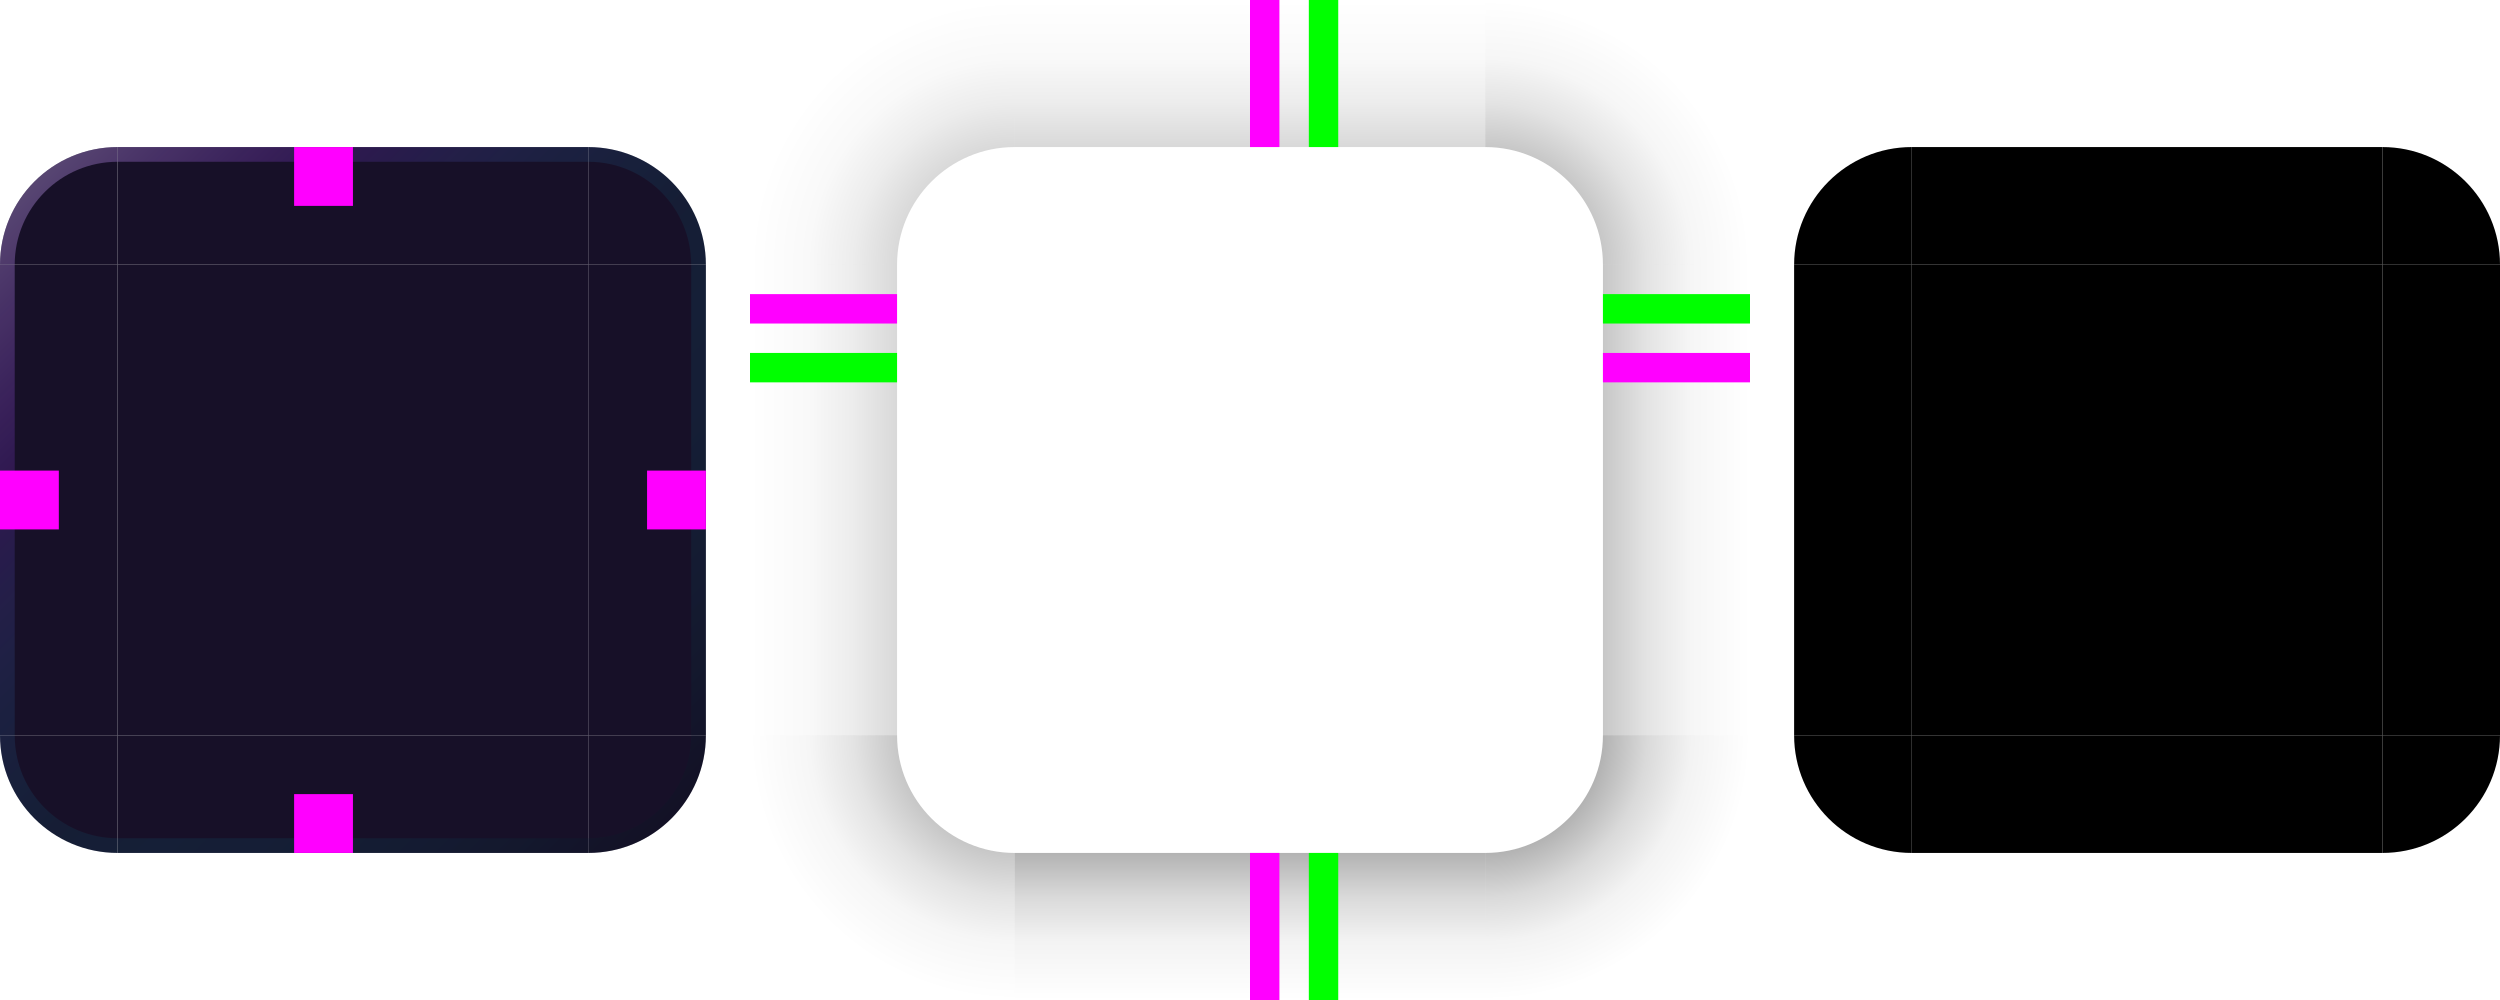
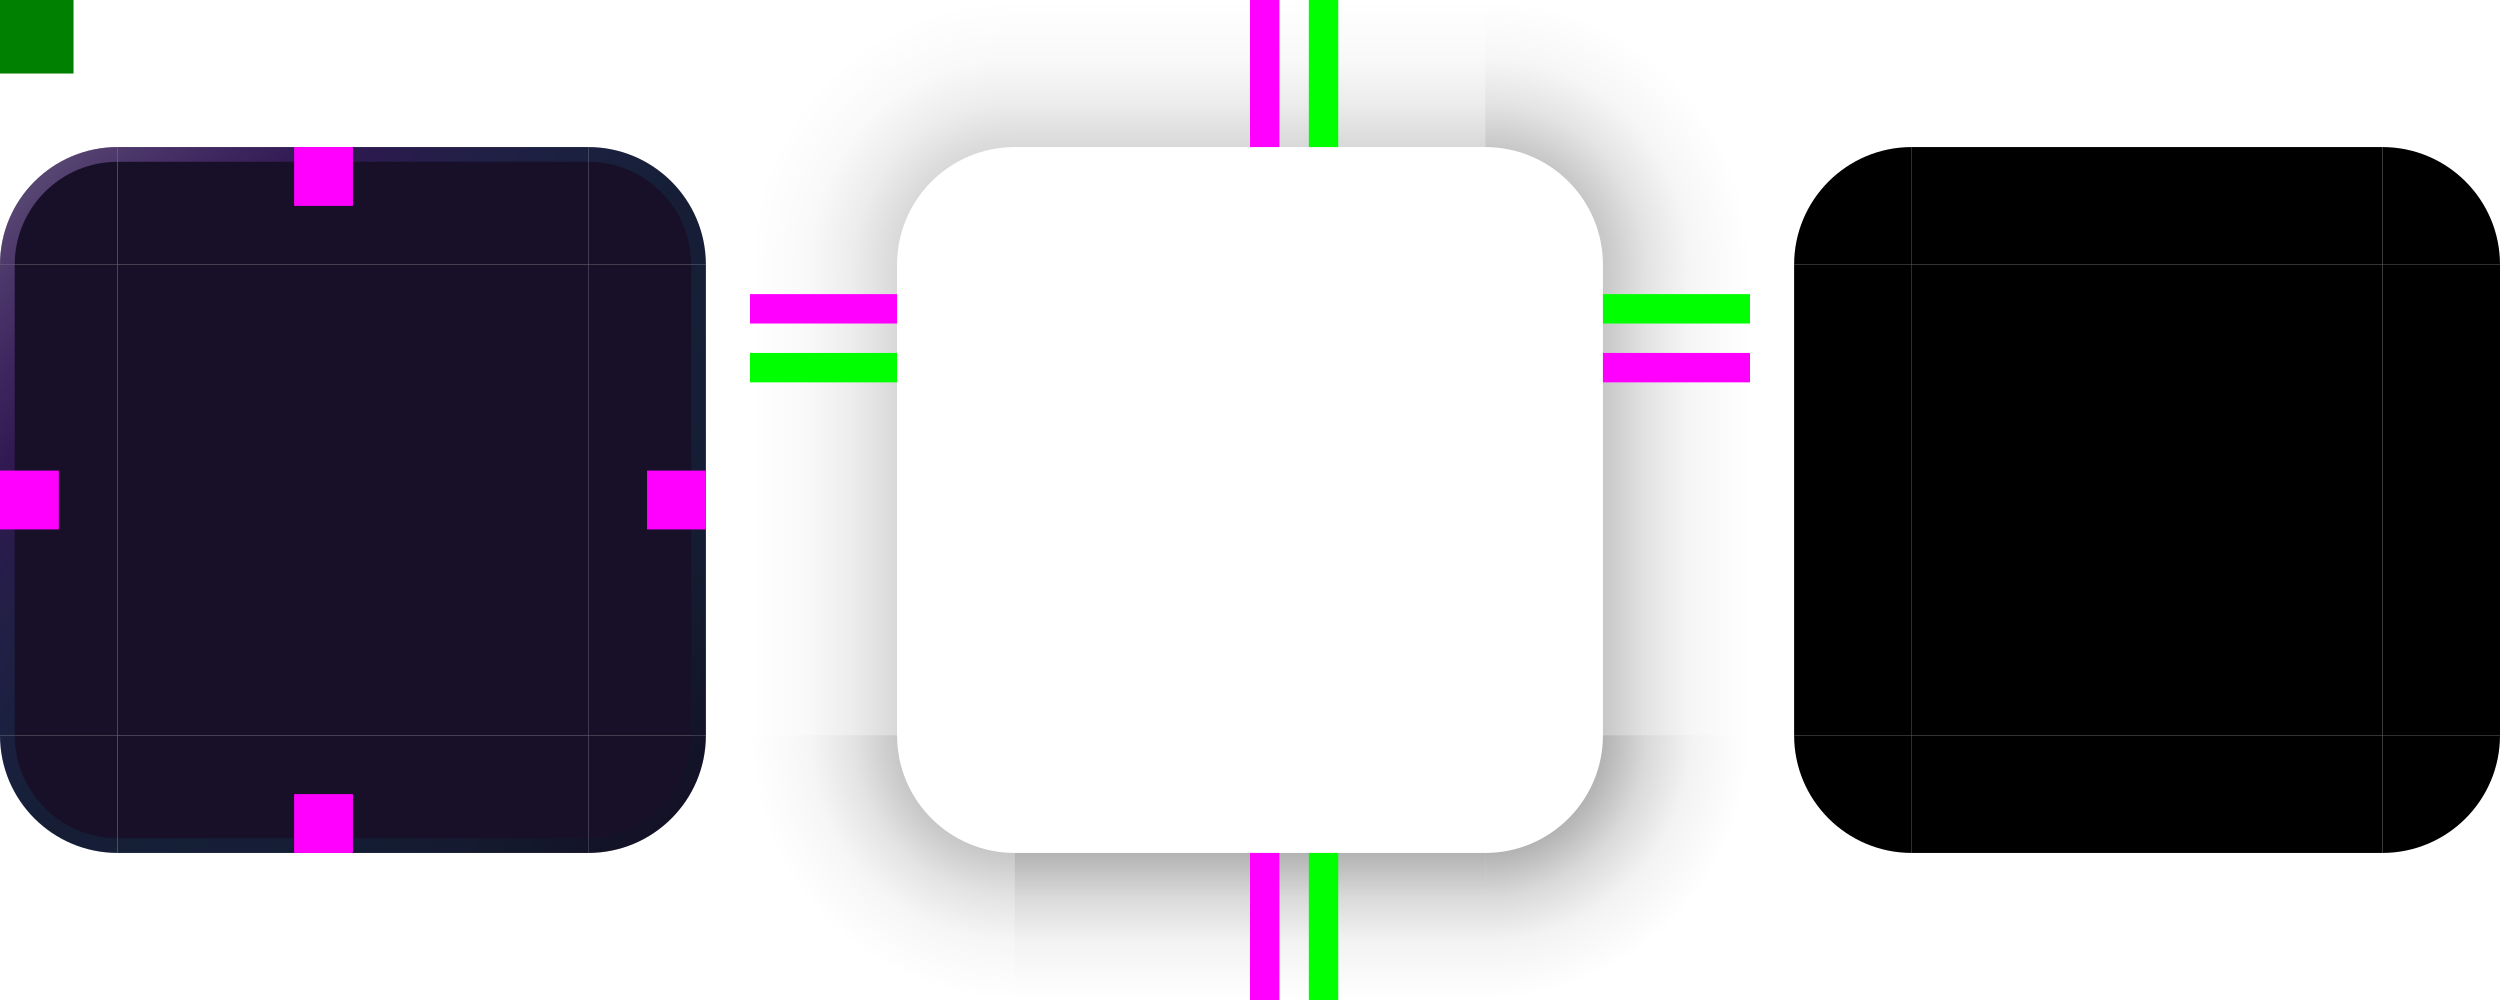
<svg xmlns="http://www.w3.org/2000/svg" version="1.1" width="170" height="68" viewBox="0 0 170 68">
  <defs>
    <linearGradient id="nx-edge-lit" gradientUnits="userSpaceOnUse" x1="0" y1="10" x2="48" y2="58">
      <stop offset="0.0" stop-color="#e2c8ff" stop-opacity="0.384" />
      <stop offset="0.24" stop-color="#9a3cff" stop-opacity="0.186" />
      <stop offset="0.52" stop-color="#00e5ff" stop-opacity="0.062" />
      <stop offset="1.0" stop-color="#000000" stop-opacity="0.186" />
    </linearGradient>
    <linearGradient id="nx-sh-top" gradientUnits="userSpaceOnUse" x1="0" y1="10" x2="0" y2="0">
      <stop offset="0.0" stop-color="#000000" stop-opacity="0.15" />
      <stop offset="0.3" stop-color="#000000" stop-opacity="0.073" />
      <stop offset="0.6" stop-color="#000000" stop-opacity="0.024" />
      <stop offset="1.0" stop-color="#000000" stop-opacity="0.0" />
    </linearGradient>
    <linearGradient id="nx-sh-bottom" gradientUnits="userSpaceOnUse" x1="0" y1="58" x2="0" y2="68">
      <stop offset="0.0" stop-color="#000000" stop-opacity="0.3" />
      <stop offset="0.3" stop-color="#000000" stop-opacity="0.147" />
      <stop offset="0.6" stop-color="#000000" stop-opacity="0.048" />
      <stop offset="1.0" stop-color="#000000" stop-opacity="0.0" />
    </linearGradient>
    <linearGradient id="nx-sh-left" gradientUnits="userSpaceOnUse" x1="61" y1="0" x2="51" y2="0">
      <stop offset="0.0" stop-color="#000000" stop-opacity="0.15" />
      <stop offset="0.3" stop-color="#000000" stop-opacity="0.073" />
      <stop offset="0.6" stop-color="#000000" stop-opacity="0.024" />
      <stop offset="1.0" stop-color="#000000" stop-opacity="0.0" />
    </linearGradient>
    <linearGradient id="nx-sh-right" gradientUnits="userSpaceOnUse" x1="109" y1="0" x2="119" y2="0">
      <stop offset="0.0" stop-color="#000000" stop-opacity="0.22" />
      <stop offset="0.3" stop-color="#000000" stop-opacity="0.108" />
      <stop offset="0.6" stop-color="#000000" stop-opacity="0.035" />
      <stop offset="1.0" stop-color="#000000" stop-opacity="0.0" />
    </linearGradient>
    <radialGradient id="nx-shc-topleft" gradientUnits="userSpaceOnUse" cx="69" cy="18" r="18">
      <stop offset="0" stop-color="#000000" stop-opacity="0.15" />
      <stop offset="0.444" stop-color="#000000" stop-opacity="0.15" />
      <stop offset="0.611" stop-color="#000000" stop-opacity="0.073" />
      <stop offset="0.778" stop-color="#000000" stop-opacity="0.024" />
      <stop offset="1.0" stop-color="#000000" stop-opacity="0.0" />
    </radialGradient>
    <radialGradient id="nx-shc-topright" gradientUnits="userSpaceOnUse" cx="101" cy="18" r="18">
      <stop offset="0" stop-color="#000000" stop-opacity="0.22" />
      <stop offset="0.444" stop-color="#000000" stop-opacity="0.22" />
      <stop offset="0.611" stop-color="#000000" stop-opacity="0.108" />
      <stop offset="0.778" stop-color="#000000" stop-opacity="0.035" />
      <stop offset="1.0" stop-color="#000000" stop-opacity="0.0" />
    </radialGradient>
    <radialGradient id="nx-shc-bottomleft" gradientUnits="userSpaceOnUse" cx="69" cy="50" r="18">
      <stop offset="0" stop-color="#000000" stop-opacity="0.22" />
      <stop offset="0.444" stop-color="#000000" stop-opacity="0.22" />
      <stop offset="0.611" stop-color="#000000" stop-opacity="0.108" />
      <stop offset="0.778" stop-color="#000000" stop-opacity="0.035" />
      <stop offset="1.0" stop-color="#000000" stop-opacity="0.0" />
    </radialGradient>
    <radialGradient id="nx-shc-bottomright" gradientUnits="userSpaceOnUse" cx="101" cy="50" r="18">
      <stop offset="0" stop-color="#000000" stop-opacity="0.3" />
      <stop offset="0.444" stop-color="#000000" stop-opacity="0.3" />
      <stop offset="0.611" stop-color="#000000" stop-opacity="0.147" />
      <stop offset="0.778" stop-color="#000000" stop-opacity="0.048" />
      <stop offset="1.0" stop-color="#000000" stop-opacity="0.0" />
    </radialGradient>
  </defs>
  <g id="topleft">
    <path d="M 0,18 H 8 V 10 A 8,8 0 0 0 0,18 Z" fill="#171028" />
    <path d="M 8,10 A 8,8 0 0 0 0,18 H 1 A 7,7 0 0 1 8,11 Z" fill="url(#nx-edge-lit)" />
  </g>
  <g id="top">
    <rect x="8" y="10" width="32" height="8" fill="#171028" />
    <rect x="8" y="10" width="32" height="1" fill="url(#nx-edge-lit)" />
  </g>
  <g id="topright">
    <path d="M 40,10 V 18 H 48 A 8,8 0 0 0 40,10 Z" fill="#171028" />
    <path d="M 48,18 A 8,8 0 0 0 40,10 V 11 A 7,7 0 0 1 47,18 Z" fill="url(#nx-edge-lit)" />
  </g>
  <g id="left">
    <rect x="0" y="18" width="8" height="32" fill="#171028" />
    <rect x="0" y="18" width="1" height="32" fill="url(#nx-edge-lit)" />
  </g>
  <g id="center">
    <rect x="8" y="18" width="32" height="32" fill="#171028" />
  </g>
  <g id="right">
    <rect x="40" y="18" width="8" height="32" fill="#171028" />
    <rect x="47" y="18" width="1" height="32" fill="url(#nx-edge-lit)" />
  </g>
  <g id="bottomleft">
    <path d="M 8,58 V 50 H 0 A 8,8 0 0 0 8,58 Z" fill="#171028" />
    <path d="M 0,50 A 8,8 0 0 0 8,58 V 57 A 7,7 0 0 1 1,50 Z" fill="url(#nx-edge-lit)" />
  </g>
  <g id="bottom">
    <rect x="8" y="50" width="32" height="8" fill="#171028" />
    <rect x="8" y="57" width="32" height="1" fill="url(#nx-edge-lit)" />
  </g>
  <g id="bottomright">
    <path d="M 40,58 V 50 H 48 A 8,8 0 0 1 40,58 Z" fill="#171028" />
    <path d="M 48,50 A 8,8 0 0 1 40,58 V 57 A 7,7 0 0 0 47,50 Z" fill="url(#nx-edge-lit)" />
  </g>
+   <rect id="hint-stretch-borders" x="0" y="0" width="5" height="5" fill="#008000" />
  <rect id="hint-top-margin" x="20" y="10" width="4" height="4" fill="#ff00ff" />
  <rect id="hint-bottom-margin" x="20" y="54" width="4" height="4" fill="#ff00ff" />
  <rect id="hint-left-margin" x="0" y="32" width="4" height="4" fill="#ff00ff" />
  <rect id="hint-right-margin" x="44" y="32" width="4" height="4" fill="#ff00ff" />
  <rect id="hint-top-inset" x="20" y="10" width="4" height="0" fill="#00ff00" />
  <rect id="hint-bottom-inset" x="20" y="58" width="4" height="0" fill="#00ff00" />
  <rect id="hint-left-inset" x="0" y="32" width="0" height="4" fill="#00ff00" />
  <rect id="hint-right-inset" x="48" y="32" width="0" height="4" fill="#00ff00" />
  <path id="mask-topleft" d="M 122,18 H 130 V 10 A 8,8 0 0 0 122,18 Z" fill="#000000" />
  <rect id="mask-top" x="130" y="10" width="32" height="8" fill="#000000" />
  <path id="mask-topright" d="M 162,10 V 18 H 170 A 8,8 0 0 0 162,10 Z" fill="#000000" />
  <rect id="mask-left" x="122" y="18" width="8" height="32" fill="#000000" />
  <rect id="mask-center" x="130" y="18" width="32" height="32" fill="#000000" />
  <rect id="mask-right" x="162" y="18" width="8" height="32" fill="#000000" />
  <path id="mask-bottomleft" d="M 130,58 V 50 H 122 A 8,8 0 0 0 130,58 Z" fill="#000000" />
  <rect id="mask-bottom" x="130" y="50" width="32" height="8" fill="#000000" />
  <path id="mask-bottomright" d="M 162,58 V 50 H 170 A 8,8 0 0 1 162,58 Z" fill="#000000" />
  <g id="shadow-topleft">
    <path d="M 69,10 A 8,8 0 0 0 61,18 H 51 V 0 H 69 Z" fill="url(#nx-shc-topleft)" />
    <path d="M 61,18 H 69 V 10 A 8,8 0 0 0 61,18 Z" fill="#000000" fill-opacity="0.001" />
  </g>
  <g id="shadow-top">
    <rect x="69" y="0" width="32" height="10" fill="url(#nx-sh-top)" />
    <rect x="69" y="10" width="32" height="8" fill="#000000" fill-opacity="0.001" />
  </g>
  <g id="shadow-topright">
    <path d="M 101,10 A 8,8 0 0 1 109,18 H 119 V 0 H 101 Z" fill="url(#nx-shc-topright)" />
    <path d="M 101,10 V 18 H 109 A 8,8 0 0 0 101,10 Z" fill="#000000" fill-opacity="0.001" />
  </g>
  <g id="shadow-left">
    <rect x="51" y="18" width="10" height="32" fill="url(#nx-sh-left)" />
    <rect x="61" y="18" width="8" height="32" fill="#000000" fill-opacity="0.001" />
  </g>
  <g id="shadow-center">
    <rect x="69" y="18" width="32" height="32" fill="#000000" fill-opacity="0.001" />
  </g>
  <g id="shadow-right">
    <rect x="109" y="18" width="10" height="32" fill="url(#nx-sh-right)" />
    <rect x="101" y="18" width="8" height="32" fill="#000000" fill-opacity="0.001" />
  </g>
  <g id="shadow-bottomleft">
    <path d="M 61,50 A 8,8 0 0 0 69,58 V 68 H 51 V 50 Z" fill="url(#nx-shc-bottomleft)" />
    <path d="M 69,58 V 50 H 61 A 8,8 0 0 0 69,58 Z" fill="#000000" fill-opacity="0.001" />
  </g>
  <g id="shadow-bottom">
    <rect x="69" y="58" width="32" height="10" fill="url(#nx-sh-bottom)" />
    <rect x="69" y="50" width="32" height="8" fill="#000000" fill-opacity="0.001" />
  </g>
  <g id="shadow-bottomright">
    <path d="M 109,50 A 8,8 0 0 1 101,58 V 68 H 119 V 50 Z" fill="url(#nx-shc-bottomright)" />
    <path d="M 101,58 V 50 H 109 A 8,8 0 0 1 101,58 Z" fill="#000000" fill-opacity="0.001" />
  </g>
  <rect id="shadow-hint-top-margin" x="85" y="0" width="2" height="10" fill="#ff00ff" />
  <rect id="shadow-hint-bottom-margin" x="85" y="58" width="2" height="10" fill="#ff00ff" />
  <rect id="shadow-hint-left-margin" x="51" y="20" width="10" height="2" fill="#ff00ff" />
  <rect id="shadow-hint-right-margin" x="109" y="24" width="10" height="2" fill="#ff00ff" />
  <rect id="shadow-hint-top-inset" x="89" y="0" width="2" height="10" fill="#00ff00" />
  <rect id="shadow-hint-bottom-inset" x="89" y="58" width="2" height="10" fill="#00ff00" />
  <rect id="shadow-hint-left-inset" x="51" y="24" width="10" height="2" fill="#00ff00" />
  <rect id="shadow-hint-right-inset" x="109" y="20" width="10" height="2" fill="#00ff00" />
</svg>
